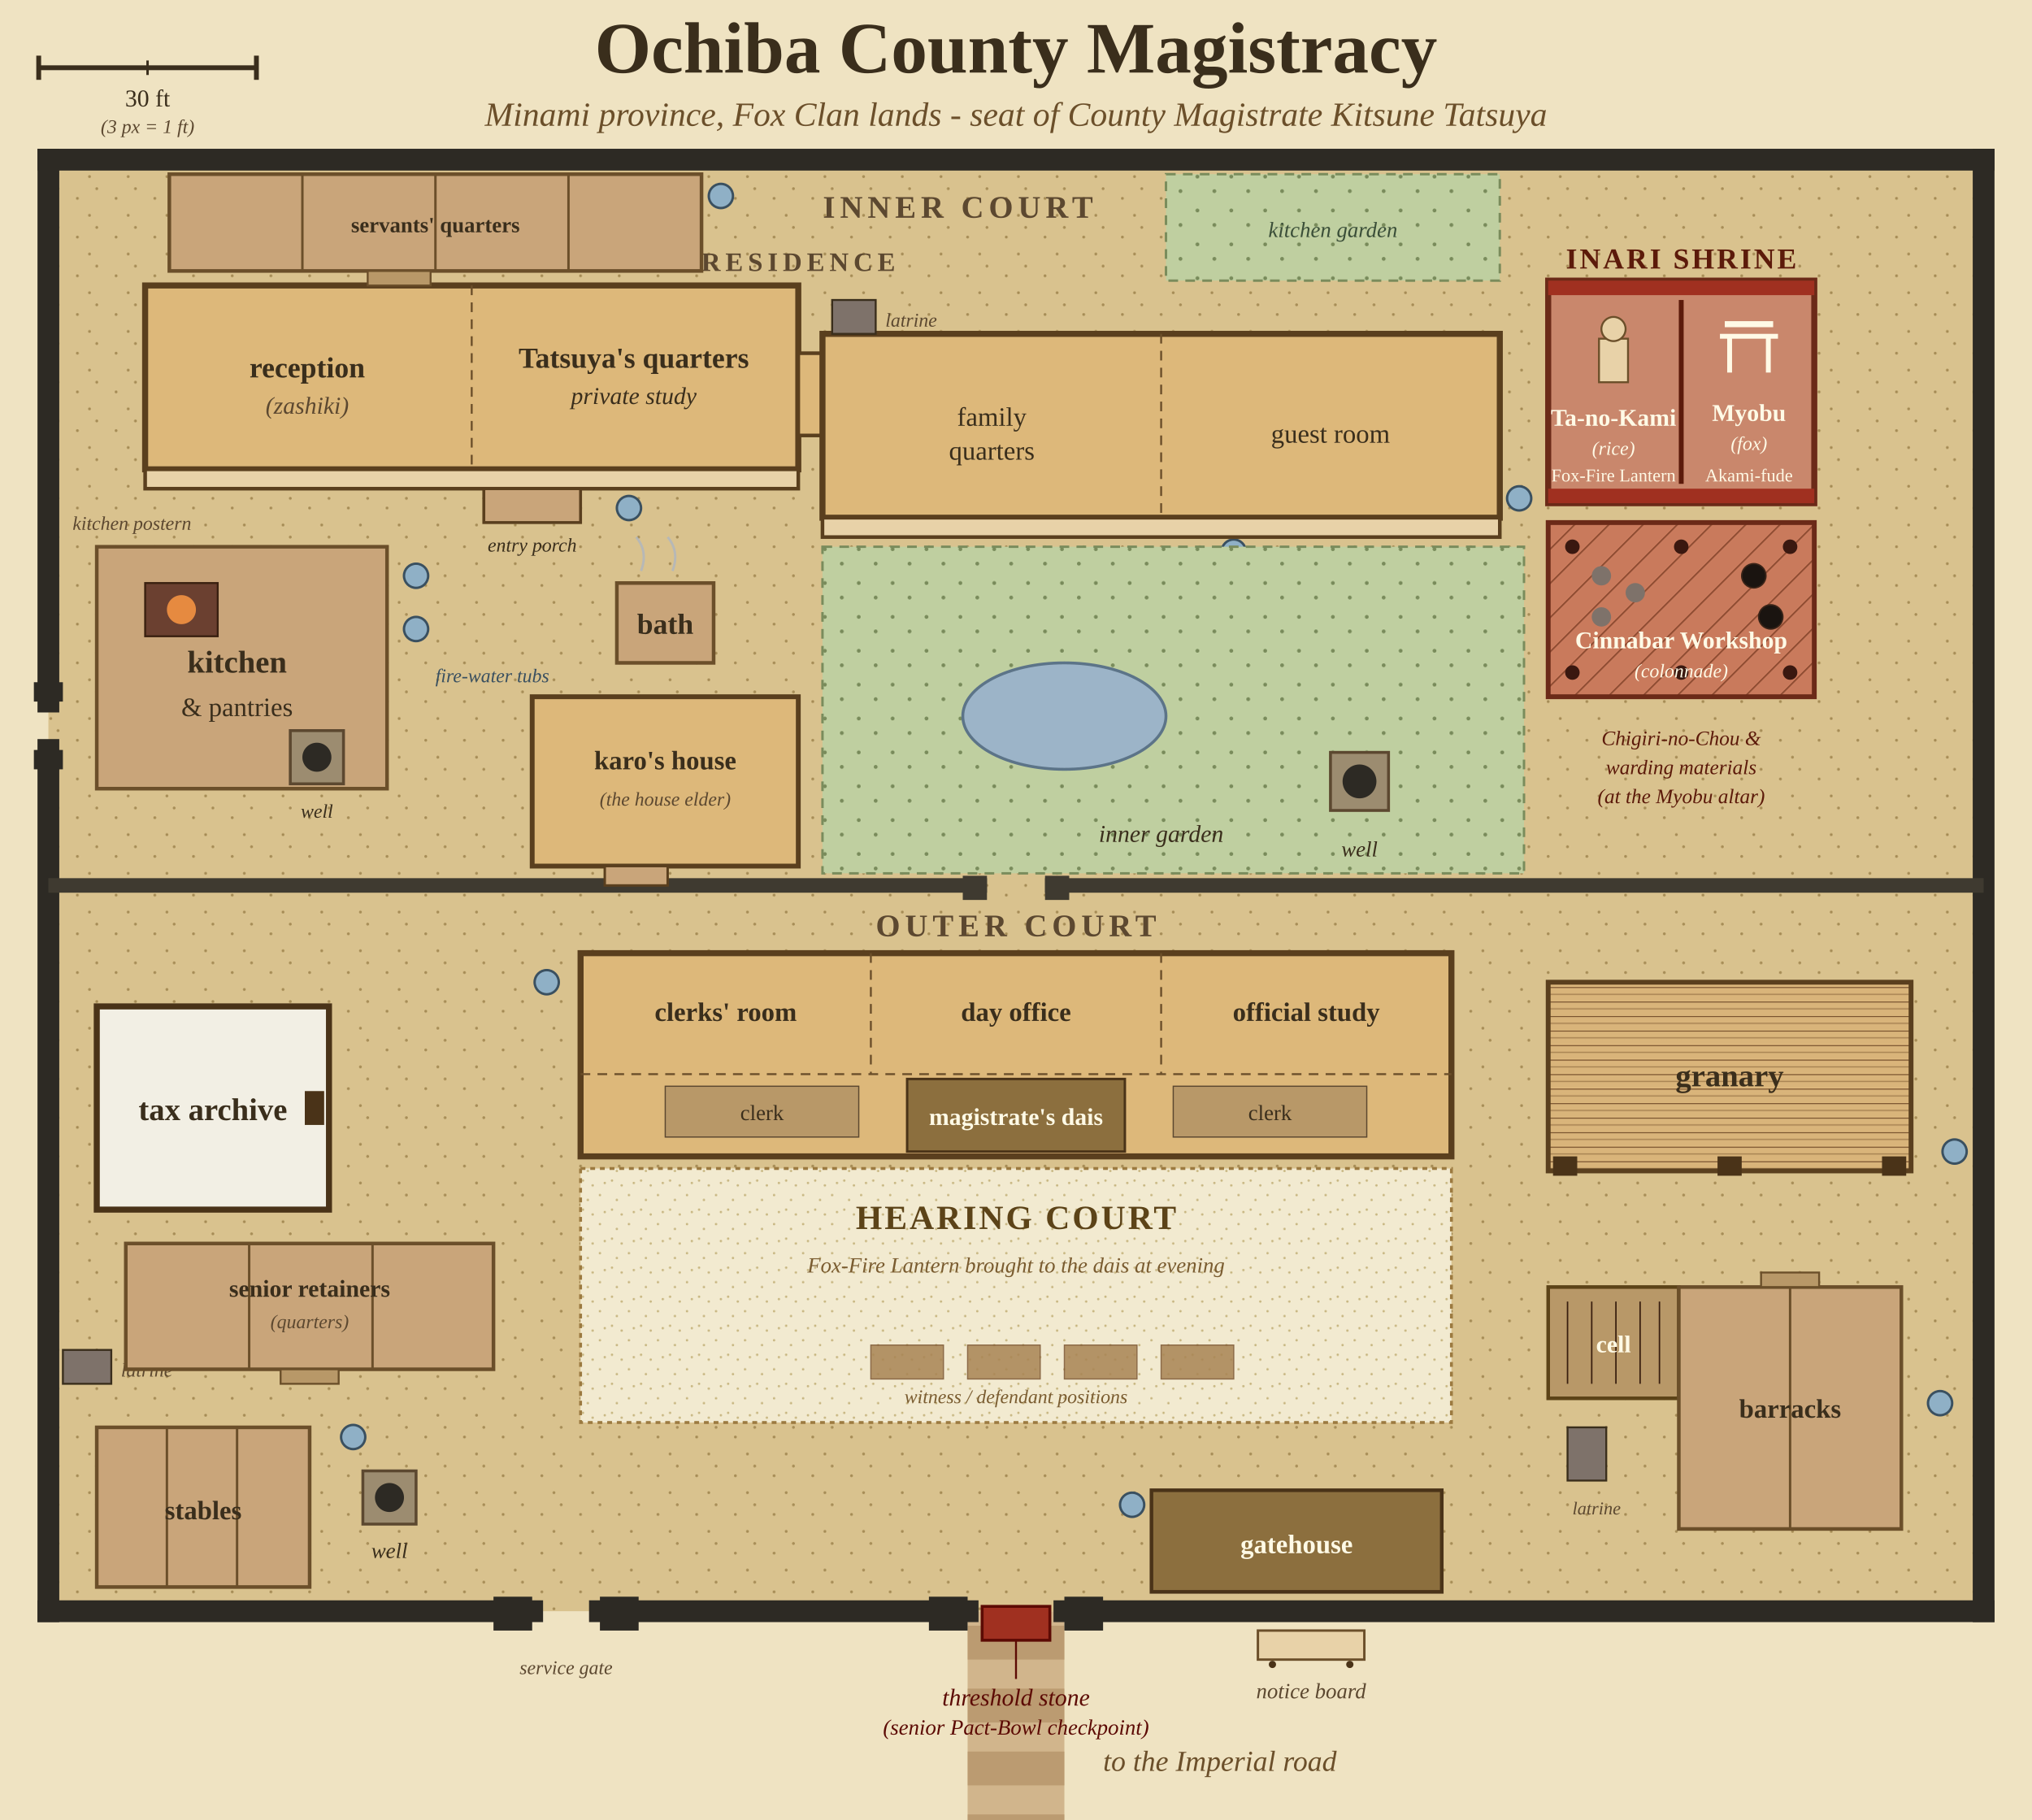
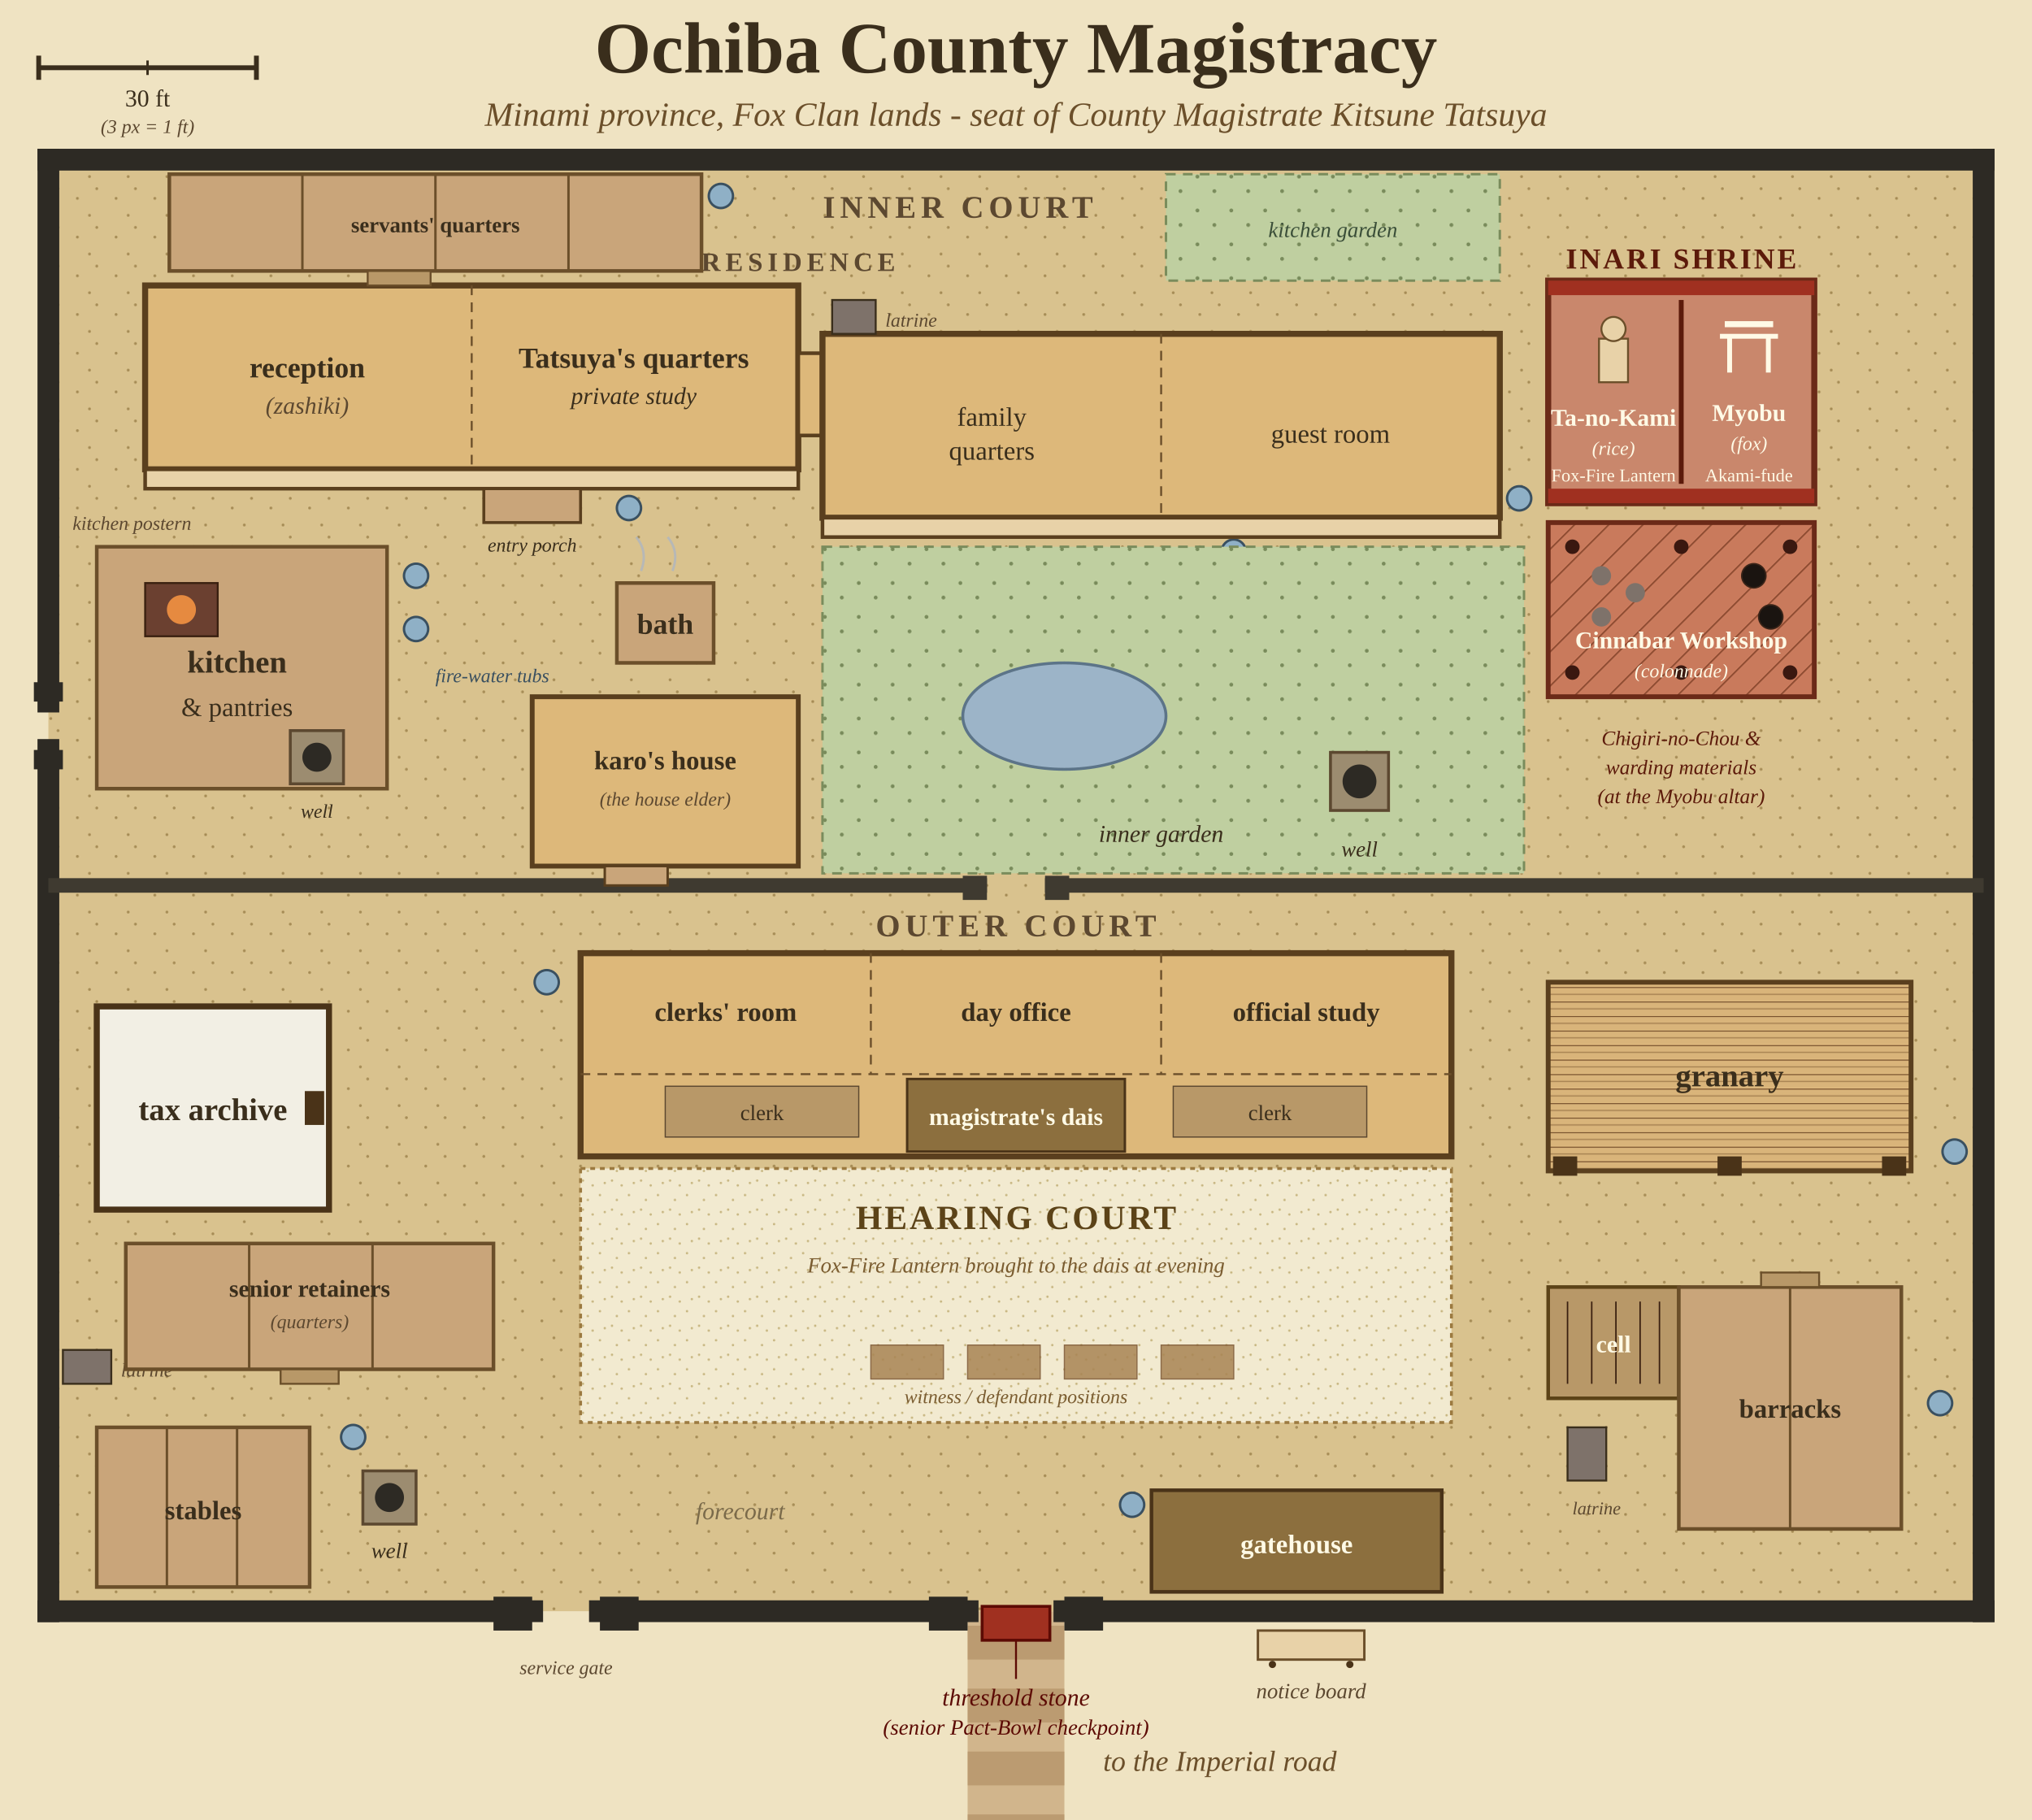
<svg xmlns="http://www.w3.org/2000/svg" viewBox="180 84 840 752" font-family="Georgia, 'Times New Roman', serif">
  <defs>
    <pattern id="colonnade-hatch" patternUnits="userSpaceOnUse" width="10" height="10" patternTransform="rotate(45)">
      <rect width="10" height="10" fill="#C97A5C" />
      <line x1="0" y1="0" x2="0" y2="10" stroke="#8C4A30" stroke-width="1.2" />
    </pattern>
    <pattern id="garden-stipple" patternUnits="userSpaceOnUse" width="14" height="14">
      <rect width="14" height="14" fill="#BFCFA0" />
      <circle cx="3" cy="3" r="0.8" fill="#7A8C5C" />
      <circle cx="10" cy="9" r="0.8" fill="#7A8C5C" />
    </pattern>
    <pattern id="court-earth" patternUnits="userSpaceOnUse" width="16" height="16">
      <rect width="16" height="16" fill="#D9C28E" />
      <circle cx="4" cy="6" r="0.6" fill="#A88E58" />
      <circle cx="12" cy="2" r="0.6" fill="#A88E58" />
      <circle cx="9" cy="13" r="0.6" fill="#A88E58" />
    </pattern>
    <pattern id="oshirasu-sand" patternUnits="userSpaceOnUse" width="12" height="12">
      <rect width="12" height="12" fill="#F2EAD0" />
      <circle cx="3" cy="4" r="0.5" fill="#C9B884" />
      <circle cx="8" cy="2" r="0.5" fill="#C9B884" />
      <circle cx="10" cy="9" r="0.5" fill="#C9B884" />
      <circle cx="5" cy="10" r="0.5" fill="#C9B884" />
      <circle cx="1" cy="8" r="0.5" fill="#C9B884" />
    </pattern>
    <pattern id="granary-slats" patternUnits="userSpaceOnUse" width="14" height="6">
      <rect width="14" height="6" fill="#D9B47A" />
      <line x1="0" y1="0" x2="14" y2="0" stroke="#7A5430" stroke-width="0.8" />
      <line x1="0" y1="3" x2="14" y2="3" stroke="#A88454" stroke-width="0.5" />
    </pattern>
  </defs>
  <rect x="0" y="0" width="1200" height="900" fill="#EFE3C2" />
  <g>
    <path d="M 600 900 L 600 750" stroke="#B89060" stroke-width="40" stroke-linecap="butt" opacity="0.55" />
    <path d="M 600 900 L 600 750" stroke="#9C7448" stroke-width="40" stroke-dasharray="14 12" fill="none" opacity="0.4" />
    <text x="636" y="816" font-size="12" fill="#6B4F2A" font-style="italic">to the Imperial road</text>
  </g>
  <text x="600" y="114" text-anchor="middle" font-size="30" font-weight="bold" fill="#3A2E1C">Ochiba County Magistracy</text>
  <text x="600" y="136" text-anchor="middle" font-size="14" font-style="italic" fill="#6B4F2A">Minami province, Fox Clan lands - seat of County Magistrate Kitsune Tatsuya</text>
  <g>
    <g stroke="#3A2E1C">
      <line x1="196" y1="112" x2="286" y2="112" stroke-width="2" />
      <line x1="196" y1="107" x2="196" y2="117" stroke-width="2" />
      <line x1="286" y1="107" x2="286" y2="117" stroke-width="2" />
      <line x1="241" y1="109" x2="241" y2="115" stroke-width="1" />
    </g>
    <text x="241" y="128" text-anchor="middle" font-size="10" fill="#3A2E1C">30 ft</text>
    <text x="241" y="139" text-anchor="middle" font-size="8" font-style="italic" fill="#5C4830">(3 px = 1 ft)</text>
  </g>
  <rect x="200" y="150" width="800" height="600" fill="url(#court-earth)" />
  <g stroke="#2D2A24" stroke-width="9" fill="none" stroke-linecap="square">
    <line x1="200" y1="150" x2="1000" y2="150" />
    <line x1="200" y1="150" x2="200" y2="374" />
    <line x1="200" y1="394" x2="200" y2="750" />
    <line x1="1000" y1="150" x2="1000" y2="750" />
    <line x1="200" y1="750" x2="400" y2="750" />
    <line x1="428" y1="750" x2="580" y2="750" />
    <line x1="620" y1="750" x2="1000" y2="750" />
  </g>
  <g fill="#2D2A24">
    <rect x="564" y="744" width="16" height="14" />
    <rect x="620" y="744" width="16" height="14" />
  </g>
  <g fill="#2D2A24">
    <rect x="194" y="366" width="12" height="8" />
    <rect x="194" y="394" width="12" height="8" />
  </g>
  <text x="210" y="303" text-anchor="start" font-size="8" font-style="italic" fill="#5C4830">kitchen postern</text>
  <g fill="#2D2A24">
    <rect x="384" y="744" width="16" height="14" />
    <rect x="428" y="744" width="16" height="14" />
  </g>
  <text x="414" y="776" text-anchor="middle" font-size="8" font-style="italic" fill="#5C4830">service gate</text>
  <g>
    <rect x="586" y="748" width="28" height="14" fill="#A03020" stroke="#5C0A04" stroke-width="1.2" />
    <text x="600" y="789" text-anchor="middle" font-size="10" fill="#5C0A04" font-style="italic">threshold stone</text>
    <text x="600" y="801" text-anchor="middle" font-size="9" fill="#5C0A04" font-style="italic">(senior Pact-Bowl checkpoint)</text>
  </g>
  <g>
    <rect x="700" y="758" width="44" height="12" fill="#E8D2A8" stroke="#6B4F2A" stroke-width="1" />
    <circle cx="706" cy="772" r="1.5" fill="#4A3318" />
    <circle cx="738" cy="772" r="1.5" fill="#4A3318" />
    <text x="722" y="786" text-anchor="middle" font-size="9" font-style="italic" fill="#5C4830">notice board</text>
  </g>
  <g stroke="#3F3A30" stroke-width="6" fill="none" stroke-dasharray="0">
    <line x1="200" y1="450" x2="588" y2="450" />
    <line x1="612" y1="450" x2="1000" y2="450" />
  </g>
  <g fill="#3F3A30">
    <rect x="578" y="446" width="10" height="10" />
    <rect x="612" y="446" width="10" height="10" />
  </g>
  <text x="600" y="471" text-anchor="middle" font-size="13" font-weight="bold" fill="#5C4830" letter-spacing="2">OUTER COURT</text>
+   <text x="486" y="712" text-anchor="middle" font-size="10" font-style="italic" fill="#7A6A4A">forecourt</text>
  <g>
    <rect x="220" y="674" width="88" height="66" fill="#C9A57A" stroke="#6B4F2A" stroke-width="1.5" />
    <line x1="249" y1="674" x2="249" y2="740" stroke="#6B4F2A" stroke-width="1" />
    <line x1="278" y1="674" x2="278" y2="740" stroke="#6B4F2A" stroke-width="1" />
    <text x="264" y="712" text-anchor="middle" font-size="11" font-weight="bold" fill="#3A2E1C">stables</text>
  </g>
  <g>
    <rect x="220" y="500" width="96" height="84" fill="#F2EFE4" stroke="#4A3318" stroke-width="2.5" />
    <rect x="306" y="535" width="8" height="14" fill="#4A3318" />
    <text x="268" y="547" text-anchor="middle" font-size="13" font-weight="bold" fill="#3A2E1C">tax archive</text>
  </g>
  <g>
    <rect x="420" y="478" width="360" height="84" fill="#DDB87A" stroke="#5A3F1E" stroke-width="2.5" />
    <line x1="420" y1="528" x2="780" y2="528" stroke="#6B4F2A" stroke-width="0.8" stroke-dasharray="4 3" />
    <line x1="540" y1="478" x2="540" y2="528" stroke="#6B4F2A" stroke-width="0.8" stroke-dasharray="4 3" />
    <line x1="660" y1="478" x2="660" y2="528" stroke="#6B4F2A" stroke-width="0.8" stroke-dasharray="4 3" />
    <text x="480" y="506" text-anchor="middle" font-size="11" font-weight="bold" fill="#3A2E1C">clerks' room</text>
    <text x="600" y="506" text-anchor="middle" font-size="11" font-weight="bold" fill="#3A2E1C">day office</text>
    <text x="720" y="506" text-anchor="middle" font-size="11" font-weight="bold" fill="#3A2E1C">official study</text>
    <rect x="555" y="530" width="90" height="30" fill="#8C6F3E" stroke="#4A3318" stroke-width="1" />
    <text x="600" y="549" text-anchor="middle" font-size="10" fill="#FFFAE6" font-weight="bold">magistrate's dais</text>
    <rect x="455" y="533" width="80" height="21" fill="#B89868" stroke="#5C4830" stroke-width="0.5" />
    <text x="495" y="547" text-anchor="middle" font-size="9" fill="#3A2E1C">clerk</text>
    <rect x="665" y="533" width="80" height="21" fill="#B89868" stroke="#5C4830" stroke-width="0.5" />
    <text x="705" y="547" text-anchor="middle" font-size="9" fill="#3A2E1C">clerk</text>
  </g>
  <g>
    <rect x="420" y="567" width="360" height="105" fill="url(#oshirasu-sand)" stroke="#9C7A40" stroke-width="1.2" stroke-dasharray="2 2" />
    <text x="600" y="592" text-anchor="middle" font-size="14" font-weight="bold" fill="#5C4318" letter-spacing="1">HEARING COURT</text>
    <text x="600" y="610" text-anchor="middle" font-size="9" font-style="italic" fill="#7A5C30">Fox-Fire Lantern brought to the dais at evening</text>
    <g fill="#A88454" stroke="#7A5430" stroke-width="0.5" opacity="0.85">
      <rect x="540" y="640" width="30" height="14" />
      <rect x="580" y="640" width="30" height="14" />
      <rect x="620" y="640" width="30" height="14" />
      <rect x="660" y="640" width="30" height="14" />
    </g>
    <text x="600" y="664" text-anchor="middle" font-size="8" font-style="italic" fill="#7A5C30">witness / defendant positions</text>
  </g>
  <g>
    <rect x="820" y="490" width="150" height="78" fill="url(#granary-slats)" stroke="#5A3F1E" stroke-width="2" />
    <rect x="822" y="562" width="10" height="8" fill="#4A3318" />
    <rect x="890" y="562" width="10" height="8" fill="#4A3318" />
    <rect x="958" y="562" width="10" height="8" fill="#4A3318" />
    <text x="895" y="533" text-anchor="middle" font-size="13" font-weight="bold" fill="#3A2E1C">granary</text>
  </g>
  <g fill="#8FB0C6" stroke="#3A5060" stroke-width="1">
    <circle cx="352" cy="322" r="5" />
    <circle cx="352" cy="344" r="5" />
    <circle cx="406" cy="490" r="5" />
    <circle cx="440" cy="294" r="5" />
    <circle cx="690" cy="312" r="5" />
    <circle cx="808" cy="290" r="5" />
    <circle cx="988" cy="560" r="5" />
    <circle cx="982" cy="664" r="5" />
    <circle cx="648" cy="706" r="5" />
    <circle cx="326" cy="678" r="5" />
    <circle cx="478" cy="165" r="5" />
  </g>
  <text x="360" y="366" text-anchor="start" font-size="8" font-style="italic" fill="#3A5060">fire-water tubs</text>
  <g>
    <rect x="820" y="616" width="54" height="46" fill="#B89868" stroke="#5C4318" stroke-width="1.5" />
    <line x1="828" y1="622" x2="828" y2="656" stroke="#3A2010" stroke-width="0.6" />
    <line x1="838" y1="622" x2="838" y2="656" stroke="#3A2010" stroke-width="0.6" />
    <line x1="848" y1="622" x2="848" y2="656" stroke="#3A2010" stroke-width="0.6" />
    <line x1="858" y1="622" x2="858" y2="656" stroke="#3A2010" stroke-width="0.6" />
    <line x1="866" y1="622" x2="866" y2="656" stroke="#3A2010" stroke-width="0.6" />
    <text x="847" y="643" text-anchor="middle" font-size="10" font-weight="bold" fill="#FFFAE6">cell</text>
  </g>
  <g>
    <rect x="874" y="616" width="92" height="100" fill="#C9A57A" stroke="#6B4F2A" stroke-width="1.5" />
    <line x1="920" y1="616" x2="920" y2="716" stroke="#6B4F2A" stroke-width="1" />
    <rect x="908" y="610" width="24" height="6" fill="#B89868" stroke="#6B4F2A" stroke-width="0.8" />
    <text x="920" y="670" text-anchor="middle" font-size="11" font-weight="bold" fill="#3A2E1C">barracks</text>
  </g>
  <g>
    <rect x="828" y="674" width="16" height="22" fill="#7E726A" stroke="#3A2E1C" stroke-width="0.8" />
    <text x="840" y="710" text-anchor="middle" font-size="7.5" font-style="italic" fill="#5C4830">latrine</text>
  </g>
  <g>
    <rect x="206" y="642" width="20" height="14" fill="#7E726A" stroke="#3A2E1C" stroke-width="0.8" />
    <text x="230" y="653" font-size="8" font-style="italic" fill="#5C4830">latrine</text>
  </g>
  <g>
    <rect x="330" y="692" width="22" height="22" fill="#9C8C70" stroke="#5C4830" stroke-width="1.2" />
    <circle cx="341" cy="703" r="6" fill="#2D2A24" />
    <text x="341" y="728" text-anchor="middle" font-size="9" font-style="italic" fill="#3A2E1C">well</text>
  </g>
  <g>
    <rect x="232" y="598" width="152" height="52" fill="#C9A57A" stroke="#6B4F2A" stroke-width="1.5" />
    <line x1="283" y1="598" x2="283" y2="650" stroke="#6B4F2A" stroke-width="1" />
    <line x1="334" y1="598" x2="334" y2="650" stroke="#6B4F2A" stroke-width="1" />
    <rect x="296" y="650" width="24" height="6" fill="#B89868" stroke="#6B4F2A" stroke-width="0.8" />
    <text x="308" y="620" text-anchor="middle" font-size="10" font-weight="bold" fill="#3A2E1C">senior retainers</text>
    <text x="308" y="633" text-anchor="middle" font-size="8" font-style="italic" fill="#5C4830">(quarters)</text>
  </g>
  <g>
    <rect x="656" y="700" width="120" height="42" fill="#8C6F3E" stroke="#4A3318" stroke-width="1.5" />
    <text x="716" y="726" text-anchor="middle" font-size="11" font-weight="bold" fill="#FFFAE6">gatehouse</text>
  </g>
  <text x="576" y="174" text-anchor="middle" font-size="13" font-weight="bold" fill="#5C4830" letter-spacing="2">INNER COURT</text>
  <g>
    <text x="510" y="196" text-anchor="middle" font-size="11" font-weight="bold" fill="#5C4830" letter-spacing="2">RESIDENCE</text>
    <rect x="240" y="202" width="270" height="76" fill="#DDB87A" stroke="#5A3F1E" stroke-width="2.5" />
    <rect x="240" y="278" width="270" height="8" fill="#E8D2A8" stroke="#5A3F1E" stroke-width="1.5" />
    <line x1="375" y1="202" x2="375" y2="278" stroke="#6B4F2A" stroke-width="0.8" stroke-dasharray="4 3" />
    <text x="307" y="240" text-anchor="middle" font-size="12" font-weight="bold" fill="#3A2E1C">reception</text>
    <text x="307" y="255" text-anchor="middle" font-size="10" font-style="italic" fill="#5C4830">(zashiki)</text>
    <text x="442" y="236" text-anchor="middle" font-size="12" font-weight="bold" fill="#3A2E1C">Tatsuya's quarters</text>
    <text x="442" y="251" text-anchor="middle" font-size="10" font-style="italic" fill="#3A2E1C">private study</text>
    <rect x="510" y="230" width="10" height="34" fill="#DDB87A" stroke="#5A3F1E" stroke-width="1.5" />
    <rect x="520" y="222" width="280" height="76" fill="#DDB87A" stroke="#5A3F1E" stroke-width="2.5" />
    <rect x="520" y="298" width="280" height="8" fill="#E8D2A8" stroke="#5A3F1E" stroke-width="1.5" />
    <line x1="660" y1="222" x2="660" y2="298" stroke="#6B4F2A" stroke-width="0.8" stroke-dasharray="4 3" />
    <text x="590" y="260" text-anchor="middle" font-size="11" fill="#3A2E1C">family</text>
    <text x="590" y="274" text-anchor="middle" font-size="11" fill="#3A2E1C">quarters</text>
    <text x="730" y="267" text-anchor="middle" font-size="11" fill="#3A2E1C">guest room</text>
  </g>
  <g>
    <rect x="220" y="310" width="120" height="100" fill="#C9A57A" stroke="#6B4F2A" stroke-width="1.5" />
    <rect x="240" y="325" width="30" height="22" fill="#6B4030" stroke="#3A2010" stroke-width="0.8" />
    <circle cx="255" cy="336" r="6" fill="#E68A40" />
    <text x="278" y="362" text-anchor="middle" font-size="13" font-weight="bold" fill="#3A2E1C">kitchen</text>
    <text x="278" y="380" text-anchor="middle" font-size="11" fill="#3A2E1C">&amp; pantries</text>
    <rect x="300" y="386" width="22" height="22" fill="#9C8C70" stroke="#5C4830" stroke-width="1.2" />
    <circle cx="311" cy="397" r="6" fill="#2D2A24" />
    <text x="311" y="422" text-anchor="middle" font-size="8" font-style="italic" fill="#3A2E1C">well</text>
  </g>
  <g>
    <rect x="820" y="200" width="110" height="92" fill="#C9876C" stroke="#6B2A18" stroke-width="2.5" />
    <line x1="875" y1="208" x2="875" y2="284" stroke="#5C1A0A" stroke-width="2" />
    <rect x="820" y="200" width="110" height="6" fill="#A03020" />
    <rect x="820" y="286" width="110" height="6" fill="#A03020" />
    <g transform="translate(847, 226)">
      <rect x="-6" y="-2" width="12" height="18" fill="#E8D2A8" stroke="#6B4F2A" stroke-width="0.8" />
      <circle cx="0" cy="-6" r="5" fill="#E8D2A8" stroke="#6B4F2A" stroke-width="0.8" />
    </g>
    <text x="847" y="260" text-anchor="middle" font-size="10" font-weight="bold" fill="#FFFAE6">Ta-no-Kami</text>
    <text x="847" y="272" text-anchor="middle" font-size="8" font-style="italic" fill="#FFFAE6">(rice)</text>
    <text x="847" y="283" text-anchor="middle" font-size="7.5" fill="#FFFAE6">Fox-Fire Lantern</text>
    <g transform="translate(903, 218)">
      <line x1="-10" y1="0" x2="10" y2="0" stroke="#FFFAE6" stroke-width="2.5" />
      <line x1="-12" y1="5" x2="12" y2="5" stroke="#FFFAE6" stroke-width="2" />
      <line x1="-8" y1="5" x2="-8" y2="20" stroke="#FFFAE6" stroke-width="2" />
      <line x1="8" y1="5" x2="8" y2="20" stroke="#FFFAE6" stroke-width="2" />
    </g>
    <text x="903" y="258" text-anchor="middle" font-size="10" font-weight="bold" fill="#FFFAE6">Myobu</text>
    <text x="903" y="270" text-anchor="middle" font-size="8" font-style="italic" fill="#FFFAE6">(fox)</text>
    <text x="903" y="283" text-anchor="middle" font-size="7.5" fill="#FFFAE6">Akami-fude</text>
  </g>
  <text x="875" y="195" text-anchor="middle" font-size="12" font-weight="bold" fill="#5C1A0A" letter-spacing="1">INARI SHRINE</text>
  <g>
    <text x="875" y="392" text-anchor="middle" font-size="8.5" font-style="italic" fill="#5C1A0A">Chigiri-no-Chou &amp;</text>
    <text x="875" y="404" text-anchor="middle" font-size="8.5" font-style="italic" fill="#5C1A0A">warding materials</text>
    <text x="875" y="416" text-anchor="middle" font-size="8.5" font-style="italic" fill="#5C1A0A">(at the Myobu altar)</text>
  </g>
  <g>
    <rect x="820" y="300" width="110" height="72" fill="url(#colonnade-hatch)" stroke="#6B2A18" stroke-width="2" />
    <circle cx="830" cy="310" r="3" fill="#3A1810" />
    <circle cx="875" cy="310" r="3" fill="#3A1810" />
    <circle cx="920" cy="310" r="3" fill="#3A1810" />
    <circle cx="830" cy="362" r="3" fill="#3A1810" />
    <circle cx="875" cy="362" r="3" fill="#3A1810" />
    <circle cx="920" cy="362" r="3" fill="#3A1810" />
    <circle cx="842" cy="322" r="4" fill="#7E726A" />
    <circle cx="856" cy="329" r="4" fill="#7E726A" />
    <circle cx="842" cy="339" r="4" fill="#7E726A" />
    <circle cx="905" cy="322" r="5" fill="#1A1410" stroke="#3A2418" stroke-width="0.6" />
    <circle cx="912" cy="339" r="5" fill="#1A1410" stroke="#3A2418" stroke-width="0.6" />
    <text x="875" y="352" text-anchor="middle" font-size="10" font-weight="bold" fill="#FFFAE6">Cinnabar Workshop</text>
    <text x="875" y="364" text-anchor="middle" font-size="8" font-style="italic" fill="#FFFAE6">(colonnade)</text>
  </g>
  <g>
    <rect x="520" y="310" width="290" height="135" fill="url(#garden-stipple)" stroke="#7A8C5C" stroke-width="1" stroke-dasharray="4 3" />
    <ellipse cx="620" cy="380" rx="42" ry="22" fill="#9CB4C8" stroke="#5C7488" stroke-width="1.2" />
    <text x="660" y="432" text-anchor="middle" font-size="10" font-style="italic" fill="#3A2E1C">inner garden</text>
  </g>
  <g>
    <rect x="435" y="325" width="40" height="33" fill="#C9A57A" stroke="#6B4F2A" stroke-width="1.5" />
    <path d="M 445 320 q 3 -8 -2 -14 M 458 320 q 3 -8 -2 -14" stroke="#A8B4C8" stroke-width="1" fill="none" opacity="0.7" />
    <text x="455" y="346" text-anchor="middle" font-size="12" font-weight="bold" fill="#3A2E1C">bath</text>
  </g>
  <g>
    <rect x="400" y="372" width="110" height="70" fill="#DDB87A" stroke="#5A3F1E" stroke-width="2" />
    <rect x="430" y="442" width="26" height="8" fill="#C9A57A" stroke="#5A3F1E" stroke-width="1" />
    <text x="455" y="402" text-anchor="middle" font-size="11" font-weight="bold" fill="#3A2E1C">karo's house</text>
    <text x="455" y="417" text-anchor="middle" font-size="8" font-style="italic" fill="#5C4830">(the house elder)</text>
  </g>
  <g>
    <rect x="730" y="395" width="24" height="24" fill="#9C8C70" stroke="#5C4830" stroke-width="1.2" />
    <circle cx="742" cy="407" r="7" fill="#2D2A24" />
    <text x="742" y="438" text-anchor="middle" font-size="9" font-style="italic" fill="#3A2E1C">well</text>
  </g>
  <g>
    <rect x="250" y="156" width="220" height="40" fill="#C9A57A" stroke="#6B4F2A" stroke-width="1.5" />
    <line x1="305" y1="156" x2="305" y2="196" stroke="#6B4F2A" stroke-width="1" />
    <line x1="360" y1="156" x2="360" y2="196" stroke="#6B4F2A" stroke-width="1" />
    <line x1="415" y1="156" x2="415" y2="196" stroke="#6B4F2A" stroke-width="1" />
    <rect x="332" y="196" width="26" height="6" fill="#B89868" stroke="#6B4F2A" stroke-width="0.8" />
    <text x="360" y="180" text-anchor="middle" font-size="9" font-weight="bold" fill="#3A2E1C">servants' quarters</text>
  </g>
  <g>
    <rect x="524" y="208" width="18" height="14" fill="#7E726A" stroke="#3A2E1C" stroke-width="0.8" />
    <text x="546" y="219" font-size="8" font-style="italic" fill="#5C4830">latrine</text>
  </g>
  <g>
    <rect x="662" y="156" width="138" height="44" fill="url(#garden-stipple)" stroke="#7A8C5C" stroke-width="1" stroke-dasharray="4 3" />
    <text x="731" y="182" text-anchor="middle" font-size="9" font-style="italic" fill="#3A4E38">kitchen garden</text>
  </g>
  <g>
    <rect x="380" y="286" width="40" height="14" fill="#C9A57A" stroke="#5A3F1E" stroke-width="1.2" />
    <text x="400" y="312" text-anchor="middle" font-size="8" font-style="italic" fill="#3A2E1C">entry porch</text>
  </g>
  <g stroke="#5C0A04" stroke-width="0.8" fill="none">
    <path d="M 600 762 L 600 778" />
  </g>
</svg>
